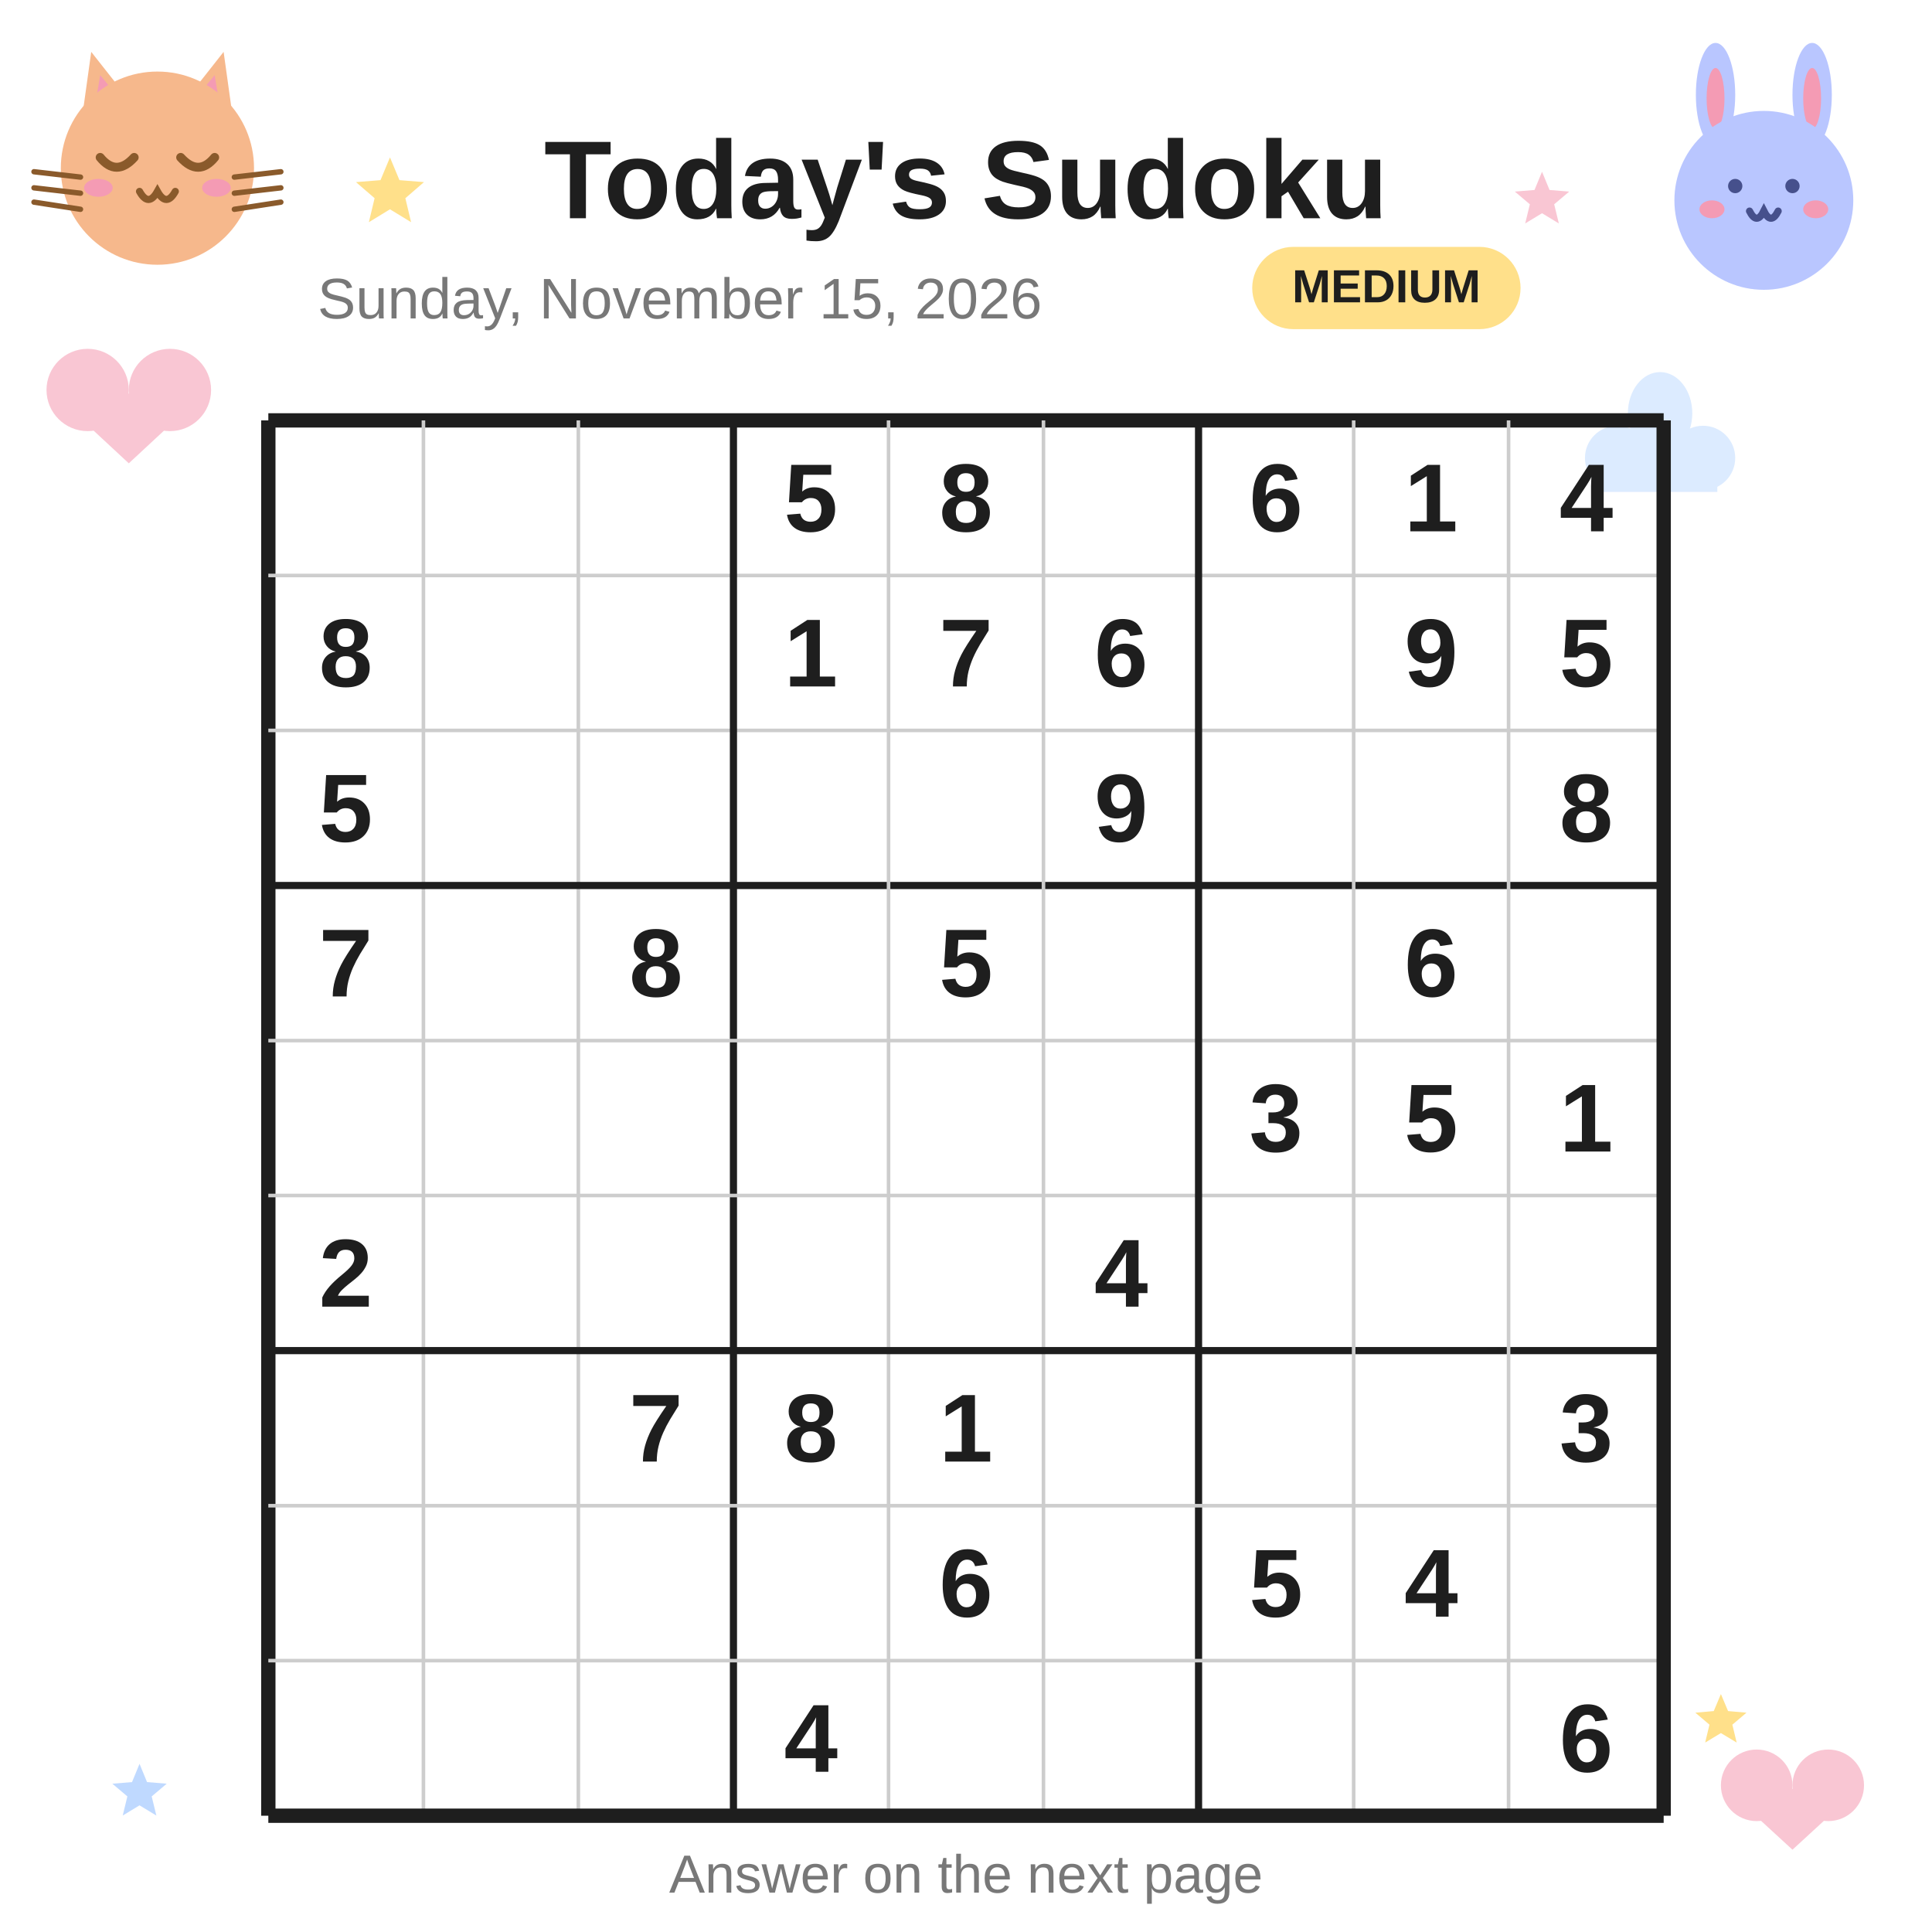
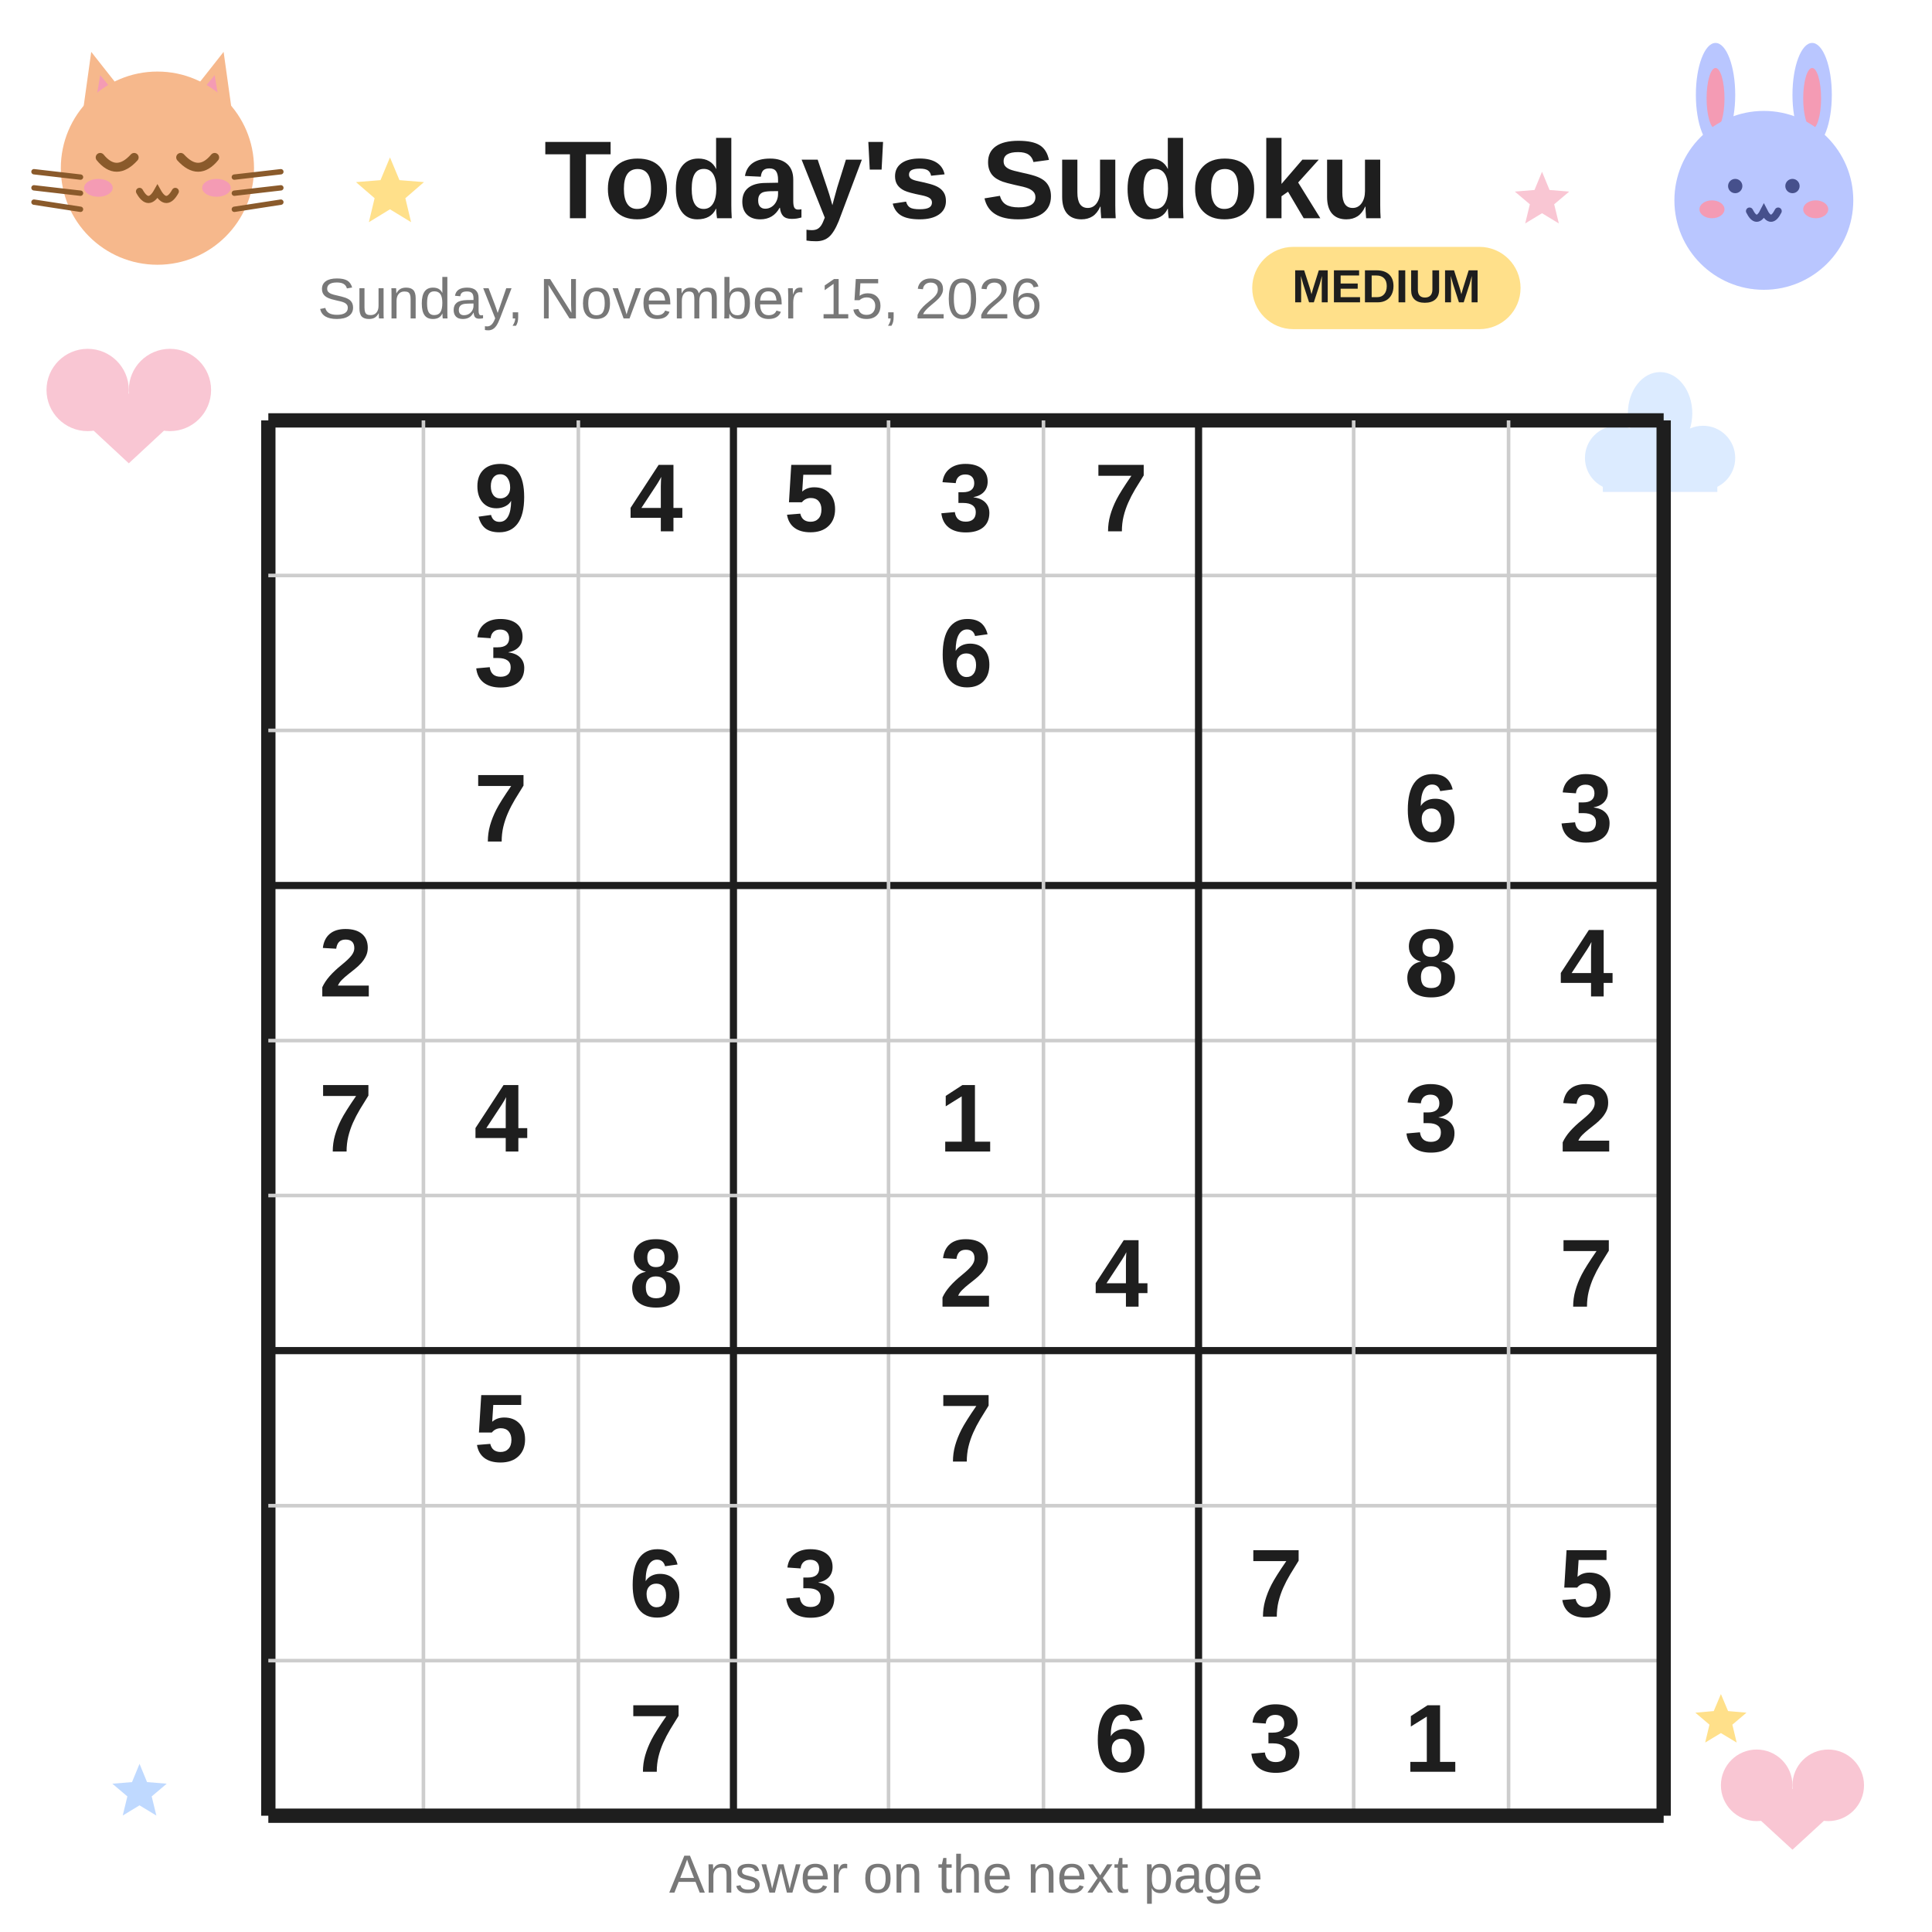
<svg xmlns="http://www.w3.org/2000/svg" viewBox="0 0 1080 1080" width="1080" height="1080">
  <rect width="1080" height="1080" fill="white" />
  <polygon points="45,72 51,29 77,62" fill="#f6b88c" />
  <polygon points="131,72 125,29 99,62" fill="#f6b88c" />
  <polygon points="52,66 56,42 70,59" fill="#f49bb4" />
  <polygon points="124,66 120,42 106,59" fill="#f49bb4" />
  <ellipse cx="88" cy="94" rx="54" ry="54" fill="#f6b88c" />
  <path d="M 56 88 Q 65 99 75 88" stroke="#8a5a2b" stroke-width="5" fill="none" stroke-linecap="round" />
  <path d="M 101 88 Q 111 99 120 88" stroke="#8a5a2b" stroke-width="5" fill="none" stroke-linecap="round" />
  <path d="M 78 107 Q 83 116 88 107 Q 93 116 98 107" stroke="#8a5a2b" stroke-width="4" fill="none" stroke-linecap="round" />
  <ellipse cx="55" cy="105" rx="8" ry="5" fill="#f49bb4" />
  <ellipse cx="121" cy="105" rx="8" ry="5" fill="#f49bb4" />
  <line x1="19" y1="96" x2="45" y2="99" stroke="#8a5a2b" stroke-width="3" stroke-linecap="round" />
  <line x1="131" y1="99" x2="157" y2="96" stroke="#8a5a2b" stroke-width="3" stroke-linecap="round" />
  <line x1="19" y1="105" x2="45" y2="108" stroke="#8a5a2b" stroke-width="3" stroke-linecap="round" />
  <line x1="131" y1="108" x2="157" y2="105" stroke="#8a5a2b" stroke-width="3" stroke-linecap="round" />
  <line x1="19" y1="113" x2="45" y2="117" stroke="#8a5a2b" stroke-width="3" stroke-linecap="round" />
  <line x1="131" y1="117" x2="157" y2="113" stroke="#8a5a2b" stroke-width="3" stroke-linecap="round" />
  <ellipse cx="959" cy="53" rx="11" ry="29" fill="#b9c6ff" />
  <ellipse cx="1013" cy="53" rx="11" ry="29" fill="#b9c6ff" />
  <ellipse cx="959" cy="55" rx="5" ry="17" fill="#f49bb4" />
  <ellipse cx="1013" cy="55" rx="5" ry="17" fill="#f49bb4" />
  <ellipse cx="986" cy="112" rx="50" ry="50" fill="#b9c6ff" />
  <circle cx="970" cy="104" r="4" fill="#46508c" />
  <circle cx="1002" cy="104" r="4" fill="#46508c" />
  <path d="M 978 118 Q 982 126 986 118 Q 990 126 994 118" stroke="#46508c" stroke-width="4" fill="none" stroke-linecap="round" />
  <ellipse cx="957" cy="117" rx="7" ry="5" fill="#f49bb4" />
  <ellipse cx="1015" cy="117" rx="7" ry="5" fill="#f49bb4" />
  <polygon points="218.0,88.0 223.3,100.7 237.0,101.8 226.6,110.8 229.8,124.2 218.0,117.0 206.2,124.2 209.4,110.8 199.0,101.8 212.7,100.7" fill="#ffe08a" />
  <polygon points="862.0,96.0 866.2,106.2 877.2,107.1 868.8,114.2 871.4,124.9 862.0,119.2 852.6,124.9 855.2,114.2 846.8,107.1 857.8,106.2" fill="#f9c6d3" />
  <polygon points="78.0,986.0 82.2,996.2 93.2,997.1 84.8,1004.2 87.4,1014.9 78.0,1009.2 68.6,1014.9 71.2,1004.2 62.8,997.1 73.8,996.2" fill="#bfd9ff" />
  <polygon points="962.0,947.0 966.0,956.5 976.3,957.4 968.4,964.1 970.8,974.1 962.0,968.8 953.2,974.1 955.6,964.1 947.7,957.4 958.0,956.5" fill="#ffe08a" />
  <circle cx="49" cy="218" r="23" fill="#f9c6d3" />
  <circle cx="95" cy="218" r="23" fill="#f9c6d3" />
  <polygon points="30,220 114,220 72,259" fill="#f9c6d3" />
  <circle cx="982" cy="998" r="20" fill="#f9c6d3" />
  <circle cx="1022" cy="998" r="20" fill="#f9c6d3" />
  <polygon points="965,1000 1039,1000 1002,1034" fill="#f9c6d3" />
  <g fill="#dcebff">
    <ellipse cx="904" cy="256" rx="18" ry="18" />
    <ellipse cx="928" cy="231" rx="18" ry="23" />
    <ellipse cx="952" cy="256" rx="18" ry="18" />
    <rect x="896" y="250" width="64" height="25" />
  </g>
  <text x="540" y="122" text-anchor="middle" font-family="DM Sans, Arial, Helvetica, sans-serif" font-size="62" font-weight="700" fill="#1e1e1e">Today's Sudoku</text>
  <text x="380" y="178" text-anchor="middle" font-family="DM Sans, Arial, Helvetica, sans-serif" font-size="32" fill="#787878">Sunday, November 15, 2026</text>
  <rect x="700" y="138" width="150" height="46" rx="23" fill="#ffe08a" />
  <text x="775" y="169" text-anchor="middle" font-family="DM Sans, Arial, Helvetica, sans-serif" font-size="26" font-weight="700" fill="#1e1e1e">MEDIUM</text>
+   <text x="280.0" y="278.3" text-anchor="middle" dominant-baseline="central" font-family="DM Sans, Arial, Helvetica, sans-serif" font-size="54" font-weight="700" fill="#1e1e1e">9</text>
+   <text x="366.7" y="278.3" text-anchor="middle" dominant-baseline="central" font-family="DM Sans, Arial, Helvetica, sans-serif" font-size="54" font-weight="700" fill="#1e1e1e">4</text>
  <text x="453.3" y="278.3" text-anchor="middle" dominant-baseline="central" font-family="DM Sans, Arial, Helvetica, sans-serif" font-size="54" font-weight="700" fill="#1e1e1e">5</text>
-   <text x="540.0" y="278.3" text-anchor="middle" dominant-baseline="central" font-family="DM Sans, Arial, Helvetica, sans-serif" font-size="54" font-weight="700" fill="#1e1e1e">8</text>
-   <text x="713.3" y="278.3" text-anchor="middle" dominant-baseline="central" font-family="DM Sans, Arial, Helvetica, sans-serif" font-size="54" font-weight="700" fill="#1e1e1e">6</text>
-   <text x="800.0" y="278.3" text-anchor="middle" dominant-baseline="central" font-family="DM Sans, Arial, Helvetica, sans-serif" font-size="54" font-weight="700" fill="#1e1e1e">1</text>
-   <text x="886.7" y="278.3" text-anchor="middle" dominant-baseline="central" font-family="DM Sans, Arial, Helvetica, sans-serif" font-size="54" font-weight="700" fill="#1e1e1e">4</text>
-   <text x="193.3" y="365.0" text-anchor="middle" dominant-baseline="central" font-family="DM Sans, Arial, Helvetica, sans-serif" font-size="54" font-weight="700" fill="#1e1e1e">8</text>
-   <text x="453.3" y="365.0" text-anchor="middle" dominant-baseline="central" font-family="DM Sans, Arial, Helvetica, sans-serif" font-size="54" font-weight="700" fill="#1e1e1e">1</text>
-   <text x="540.0" y="365.0" text-anchor="middle" dominant-baseline="central" font-family="DM Sans, Arial, Helvetica, sans-serif" font-size="54" font-weight="700" fill="#1e1e1e">7</text>
-   <text x="626.7" y="365.0" text-anchor="middle" dominant-baseline="central" font-family="DM Sans, Arial, Helvetica, sans-serif" font-size="54" font-weight="700" fill="#1e1e1e">6</text>
-   <text x="800.0" y="365.0" text-anchor="middle" dominant-baseline="central" font-family="DM Sans, Arial, Helvetica, sans-serif" font-size="54" font-weight="700" fill="#1e1e1e">9</text>
-   <text x="886.7" y="365.0" text-anchor="middle" dominant-baseline="central" font-family="DM Sans, Arial, Helvetica, sans-serif" font-size="54" font-weight="700" fill="#1e1e1e">5</text>
-   <text x="193.3" y="451.7" text-anchor="middle" dominant-baseline="central" font-family="DM Sans, Arial, Helvetica, sans-serif" font-size="54" font-weight="700" fill="#1e1e1e">5</text>
-   <text x="626.7" y="451.7" text-anchor="middle" dominant-baseline="central" font-family="DM Sans, Arial, Helvetica, sans-serif" font-size="54" font-weight="700" fill="#1e1e1e">9</text>
-   <text x="886.7" y="451.7" text-anchor="middle" dominant-baseline="central" font-family="DM Sans, Arial, Helvetica, sans-serif" font-size="54" font-weight="700" fill="#1e1e1e">8</text>
-   <text x="193.3" y="538.3" text-anchor="middle" dominant-baseline="central" font-family="DM Sans, Arial, Helvetica, sans-serif" font-size="54" font-weight="700" fill="#1e1e1e">7</text>
-   <text x="366.7" y="538.3" text-anchor="middle" dominant-baseline="central" font-family="DM Sans, Arial, Helvetica, sans-serif" font-size="54" font-weight="700" fill="#1e1e1e">8</text>
-   <text x="540.0" y="538.3" text-anchor="middle" dominant-baseline="central" font-family="DM Sans, Arial, Helvetica, sans-serif" font-size="54" font-weight="700" fill="#1e1e1e">5</text>
-   <text x="800.0" y="538.3" text-anchor="middle" dominant-baseline="central" font-family="DM Sans, Arial, Helvetica, sans-serif" font-size="54" font-weight="700" fill="#1e1e1e">6</text>
-   <text x="713.3" y="625.0" text-anchor="middle" dominant-baseline="central" font-family="DM Sans, Arial, Helvetica, sans-serif" font-size="54" font-weight="700" fill="#1e1e1e">3</text>
-   <text x="800.0" y="625.0" text-anchor="middle" dominant-baseline="central" font-family="DM Sans, Arial, Helvetica, sans-serif" font-size="54" font-weight="700" fill="#1e1e1e">5</text>
-   <text x="886.7" y="625.0" text-anchor="middle" dominant-baseline="central" font-family="DM Sans, Arial, Helvetica, sans-serif" font-size="54" font-weight="700" fill="#1e1e1e">1</text>
-   <text x="193.3" y="711.7" text-anchor="middle" dominant-baseline="central" font-family="DM Sans, Arial, Helvetica, sans-serif" font-size="54" font-weight="700" fill="#1e1e1e">2</text>
+   <text x="540.0" y="278.3" text-anchor="middle" dominant-baseline="central" font-family="DM Sans, Arial, Helvetica, sans-serif" font-size="54" font-weight="700" fill="#1e1e1e">3</text>
+   <text x="626.7" y="278.3" text-anchor="middle" dominant-baseline="central" font-family="DM Sans, Arial, Helvetica, sans-serif" font-size="54" font-weight="700" fill="#1e1e1e">7</text>
+   <text x="280.0" y="365.0" text-anchor="middle" dominant-baseline="central" font-family="DM Sans, Arial, Helvetica, sans-serif" font-size="54" font-weight="700" fill="#1e1e1e">3</text>
+   <text x="540.0" y="365.0" text-anchor="middle" dominant-baseline="central" font-family="DM Sans, Arial, Helvetica, sans-serif" font-size="54" font-weight="700" fill="#1e1e1e">6</text>
+   <text x="280.0" y="451.7" text-anchor="middle" dominant-baseline="central" font-family="DM Sans, Arial, Helvetica, sans-serif" font-size="54" font-weight="700" fill="#1e1e1e">7</text>
+   <text x="800.0" y="451.7" text-anchor="middle" dominant-baseline="central" font-family="DM Sans, Arial, Helvetica, sans-serif" font-size="54" font-weight="700" fill="#1e1e1e">6</text>
+   <text x="886.7" y="451.7" text-anchor="middle" dominant-baseline="central" font-family="DM Sans, Arial, Helvetica, sans-serif" font-size="54" font-weight="700" fill="#1e1e1e">3</text>
+   <text x="193.3" y="538.3" text-anchor="middle" dominant-baseline="central" font-family="DM Sans, Arial, Helvetica, sans-serif" font-size="54" font-weight="700" fill="#1e1e1e">2</text>
+   <text x="800.0" y="538.3" text-anchor="middle" dominant-baseline="central" font-family="DM Sans, Arial, Helvetica, sans-serif" font-size="54" font-weight="700" fill="#1e1e1e">8</text>
+   <text x="886.7" y="538.3" text-anchor="middle" dominant-baseline="central" font-family="DM Sans, Arial, Helvetica, sans-serif" font-size="54" font-weight="700" fill="#1e1e1e">4</text>
+   <text x="193.3" y="625.0" text-anchor="middle" dominant-baseline="central" font-family="DM Sans, Arial, Helvetica, sans-serif" font-size="54" font-weight="700" fill="#1e1e1e">7</text>
+   <text x="280.0" y="625.0" text-anchor="middle" dominant-baseline="central" font-family="DM Sans, Arial, Helvetica, sans-serif" font-size="54" font-weight="700" fill="#1e1e1e">4</text>
+   <text x="540.0" y="625.0" text-anchor="middle" dominant-baseline="central" font-family="DM Sans, Arial, Helvetica, sans-serif" font-size="54" font-weight="700" fill="#1e1e1e">1</text>
+   <text x="800.0" y="625.0" text-anchor="middle" dominant-baseline="central" font-family="DM Sans, Arial, Helvetica, sans-serif" font-size="54" font-weight="700" fill="#1e1e1e">3</text>
+   <text x="886.7" y="625.0" text-anchor="middle" dominant-baseline="central" font-family="DM Sans, Arial, Helvetica, sans-serif" font-size="54" font-weight="700" fill="#1e1e1e">2</text>
+   <text x="366.7" y="711.7" text-anchor="middle" dominant-baseline="central" font-family="DM Sans, Arial, Helvetica, sans-serif" font-size="54" font-weight="700" fill="#1e1e1e">8</text>
+   <text x="540.0" y="711.7" text-anchor="middle" dominant-baseline="central" font-family="DM Sans, Arial, Helvetica, sans-serif" font-size="54" font-weight="700" fill="#1e1e1e">2</text>
  <text x="626.7" y="711.7" text-anchor="middle" dominant-baseline="central" font-family="DM Sans, Arial, Helvetica, sans-serif" font-size="54" font-weight="700" fill="#1e1e1e">4</text>
-   <text x="366.7" y="798.3" text-anchor="middle" dominant-baseline="central" font-family="DM Sans, Arial, Helvetica, sans-serif" font-size="54" font-weight="700" fill="#1e1e1e">7</text>
-   <text x="453.3" y="798.3" text-anchor="middle" dominant-baseline="central" font-family="DM Sans, Arial, Helvetica, sans-serif" font-size="54" font-weight="700" fill="#1e1e1e">8</text>
-   <text x="540.0" y="798.3" text-anchor="middle" dominant-baseline="central" font-family="DM Sans, Arial, Helvetica, sans-serif" font-size="54" font-weight="700" fill="#1e1e1e">1</text>
-   <text x="886.7" y="798.3" text-anchor="middle" dominant-baseline="central" font-family="DM Sans, Arial, Helvetica, sans-serif" font-size="54" font-weight="700" fill="#1e1e1e">3</text>
-   <text x="540.0" y="885.0" text-anchor="middle" dominant-baseline="central" font-family="DM Sans, Arial, Helvetica, sans-serif" font-size="54" font-weight="700" fill="#1e1e1e">6</text>
-   <text x="713.3" y="885.0" text-anchor="middle" dominant-baseline="central" font-family="DM Sans, Arial, Helvetica, sans-serif" font-size="54" font-weight="700" fill="#1e1e1e">5</text>
-   <text x="800.0" y="885.0" text-anchor="middle" dominant-baseline="central" font-family="DM Sans, Arial, Helvetica, sans-serif" font-size="54" font-weight="700" fill="#1e1e1e">4</text>
-   <text x="453.3" y="971.7" text-anchor="middle" dominant-baseline="central" font-family="DM Sans, Arial, Helvetica, sans-serif" font-size="54" font-weight="700" fill="#1e1e1e">4</text>
-   <text x="886.7" y="971.7" text-anchor="middle" dominant-baseline="central" font-family="DM Sans, Arial, Helvetica, sans-serif" font-size="54" font-weight="700" fill="#1e1e1e">6</text>
+   <text x="886.7" y="711.7" text-anchor="middle" dominant-baseline="central" font-family="DM Sans, Arial, Helvetica, sans-serif" font-size="54" font-weight="700" fill="#1e1e1e">7</text>
+   <text x="280.0" y="798.3" text-anchor="middle" dominant-baseline="central" font-family="DM Sans, Arial, Helvetica, sans-serif" font-size="54" font-weight="700" fill="#1e1e1e">5</text>
+   <text x="540.0" y="798.3" text-anchor="middle" dominant-baseline="central" font-family="DM Sans, Arial, Helvetica, sans-serif" font-size="54" font-weight="700" fill="#1e1e1e">7</text>
+   <text x="366.7" y="885.0" text-anchor="middle" dominant-baseline="central" font-family="DM Sans, Arial, Helvetica, sans-serif" font-size="54" font-weight="700" fill="#1e1e1e">6</text>
+   <text x="453.3" y="885.0" text-anchor="middle" dominant-baseline="central" font-family="DM Sans, Arial, Helvetica, sans-serif" font-size="54" font-weight="700" fill="#1e1e1e">3</text>
+   <text x="713.3" y="885.0" text-anchor="middle" dominant-baseline="central" font-family="DM Sans, Arial, Helvetica, sans-serif" font-size="54" font-weight="700" fill="#1e1e1e">7</text>
+   <text x="886.7" y="885.0" text-anchor="middle" dominant-baseline="central" font-family="DM Sans, Arial, Helvetica, sans-serif" font-size="54" font-weight="700" fill="#1e1e1e">5</text>
+   <text x="366.7" y="971.7" text-anchor="middle" dominant-baseline="central" font-family="DM Sans, Arial, Helvetica, sans-serif" font-size="54" font-weight="700" fill="#1e1e1e">7</text>
+   <text x="626.7" y="971.7" text-anchor="middle" dominant-baseline="central" font-family="DM Sans, Arial, Helvetica, sans-serif" font-size="54" font-weight="700" fill="#1e1e1e">6</text>
+   <text x="713.3" y="971.7" text-anchor="middle" dominant-baseline="central" font-family="DM Sans, Arial, Helvetica, sans-serif" font-size="54" font-weight="700" fill="#1e1e1e">3</text>
+   <text x="800.0" y="971.7" text-anchor="middle" dominant-baseline="central" font-family="DM Sans, Arial, Helvetica, sans-serif" font-size="54" font-weight="700" fill="#1e1e1e">1</text>
  <line x1="150.0" y1="235" x2="150.0" y2="1015" stroke="#1e1e1e" stroke-width="8" />
  <line x1="150" y1="235.0" x2="930" y2="235.0" stroke="#1e1e1e" stroke-width="8" />
  <line x1="236.7" y1="235" x2="236.7" y2="1015" stroke="#cdcdcd" stroke-width="2" />
  <line x1="150" y1="321.7" x2="930" y2="321.7" stroke="#cdcdcd" stroke-width="2" />
  <line x1="323.3" y1="235" x2="323.3" y2="1015" stroke="#cdcdcd" stroke-width="2" />
  <line x1="150" y1="408.3" x2="930" y2="408.3" stroke="#cdcdcd" stroke-width="2" />
  <line x1="410.0" y1="235" x2="410.0" y2="1015" stroke="#1e1e1e" stroke-width="4" />
  <line x1="150" y1="495.0" x2="930" y2="495.0" stroke="#1e1e1e" stroke-width="4" />
  <line x1="496.7" y1="235" x2="496.7" y2="1015" stroke="#cdcdcd" stroke-width="2" />
  <line x1="150" y1="581.7" x2="930" y2="581.7" stroke="#cdcdcd" stroke-width="2" />
  <line x1="583.3" y1="235" x2="583.3" y2="1015" stroke="#cdcdcd" stroke-width="2" />
  <line x1="150" y1="668.3" x2="930" y2="668.3" stroke="#cdcdcd" stroke-width="2" />
  <line x1="670.0" y1="235" x2="670.0" y2="1015" stroke="#1e1e1e" stroke-width="4" />
  <line x1="150" y1="755.0" x2="930" y2="755.0" stroke="#1e1e1e" stroke-width="4" />
  <line x1="756.7" y1="235" x2="756.7" y2="1015" stroke="#cdcdcd" stroke-width="2" />
  <line x1="150" y1="841.7" x2="930" y2="841.7" stroke="#cdcdcd" stroke-width="2" />
  <line x1="843.3" y1="235" x2="843.3" y2="1015" stroke="#cdcdcd" stroke-width="2" />
  <line x1="150" y1="928.3" x2="930" y2="928.3" stroke="#cdcdcd" stroke-width="2" />
  <line x1="930.0" y1="235" x2="930.0" y2="1015" stroke="#1e1e1e" stroke-width="8" />
  <line x1="150" y1="1015.0" x2="930" y2="1015.0" stroke="#1e1e1e" stroke-width="8" />
  <text x="540" y="1058" text-anchor="middle" font-family="DM Sans, Arial, Helvetica, sans-serif" font-size="30" fill="#787878">Answer on the next page</text>
</svg>
